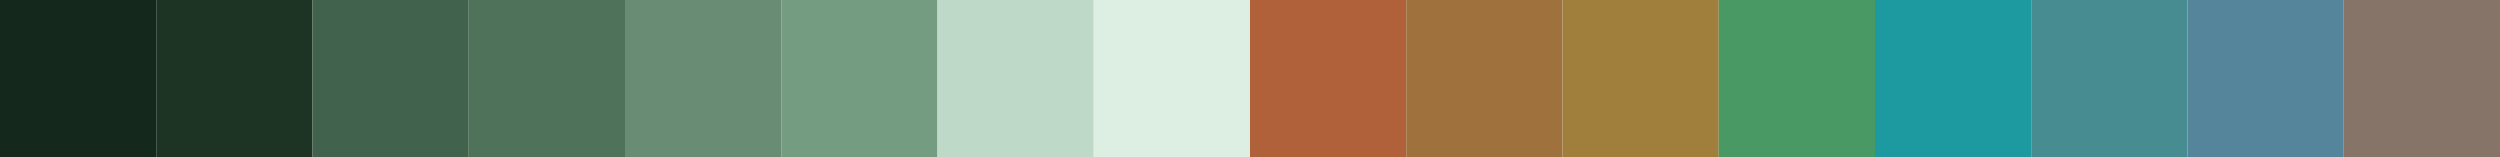
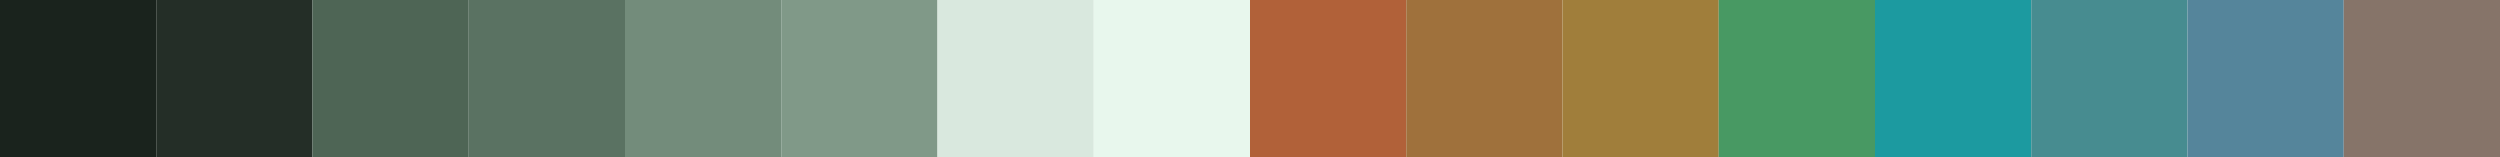
<svg xmlns="http://www.w3.org/2000/svg" width="800" height="50">
  <g>
-     <line id="base00" x1="025" y1="0" x2="025" y2="720" stroke-width="50" stroke="#15281c" />
-     <line id="base01" x1="075" y1="0" x2="075" y2="720" stroke-width="50" stroke="#1d3425" />
-     <line id="base02" x1="125" y1="0" x2="125" y2="720" stroke-width="50" stroke="#41624c" />
-     <line id="base03" x1="175" y1="0" x2="175" y2="720" stroke-width="50" stroke="#4f725b" />
-     <line id="base04" x1="225" y1="0" x2="225" y2="720" stroke-width="50" stroke="#688d74" />
-     <line id="base05" x1="275" y1="0" x2="275" y2="720" stroke-width="50" stroke="#739c80" />
-     <line id="base06" x1="325" y1="0" x2="325" y2="720" stroke-width="50" stroke="#bfd9c8" />
-     <line id="base07" x1="375" y1="0" x2="375" y2="720" stroke-width="50" stroke="#ddeee3" />
+     <line id="base00" x1="025" y1="0" x2="025" y2="720" stroke-width="50" stroke="#1a231d" />
+     <line id="base01" x1="075" y1="0" x2="075" y2="720" stroke-width="50" stroke="#242e27" />
+     <line id="base02" x1="125" y1="0" x2="125" y2="720" stroke-width="50" stroke="#4e6555" />
+     <line id="base03" x1="175" y1="0" x2="175" y2="720" stroke-width="50" stroke="#5a7262" />
+     <line id="base04" x1="225" y1="0" x2="225" y2="720" stroke-width="50" stroke="#738c7b" />
+     <line id="base05" x1="275" y1="0" x2="275" y2="720" stroke-width="50" stroke="#809988" />
+     <line id="base06" x1="325" y1="0" x2="325" y2="720" stroke-width="50" stroke="#d9e8de" />
+     <line id="base07" x1="375" y1="0" x2="375" y2="720" stroke-width="50" stroke="#e8f7ed" />
    <line id="base08" x1="425" y1="0" x2="425" y2="720" stroke-width="50" stroke="#b16139" />
    <line id="base09" x1="475" y1="0" x2="475" y2="720" stroke-width="50" stroke="#9f713c" />
    <line id="base0A" x1="525" y1="0" x2="525" y2="720" stroke-width="50" stroke="#a07e3b" />
    <line id="base0B" x1="575" y1="0" x2="575" y2="720" stroke-width="50" stroke="#489963" />
    <line id="base0C" x1="625" y1="0" x2="625" y2="720" stroke-width="50" stroke="#1c9aa0" />
    <line id="base0D" x1="675" y1="0" x2="675" y2="720" stroke-width="50" stroke="#478c90" />
    <line id="base0E" x1="725" y1="0" x2="725" y2="720" stroke-width="50" stroke="#55859b" />
    <line id="base0F" x1="775" y1="0" x2="775" y2="720" stroke-width="50" stroke="#867469" />
  </g>
</svg>
